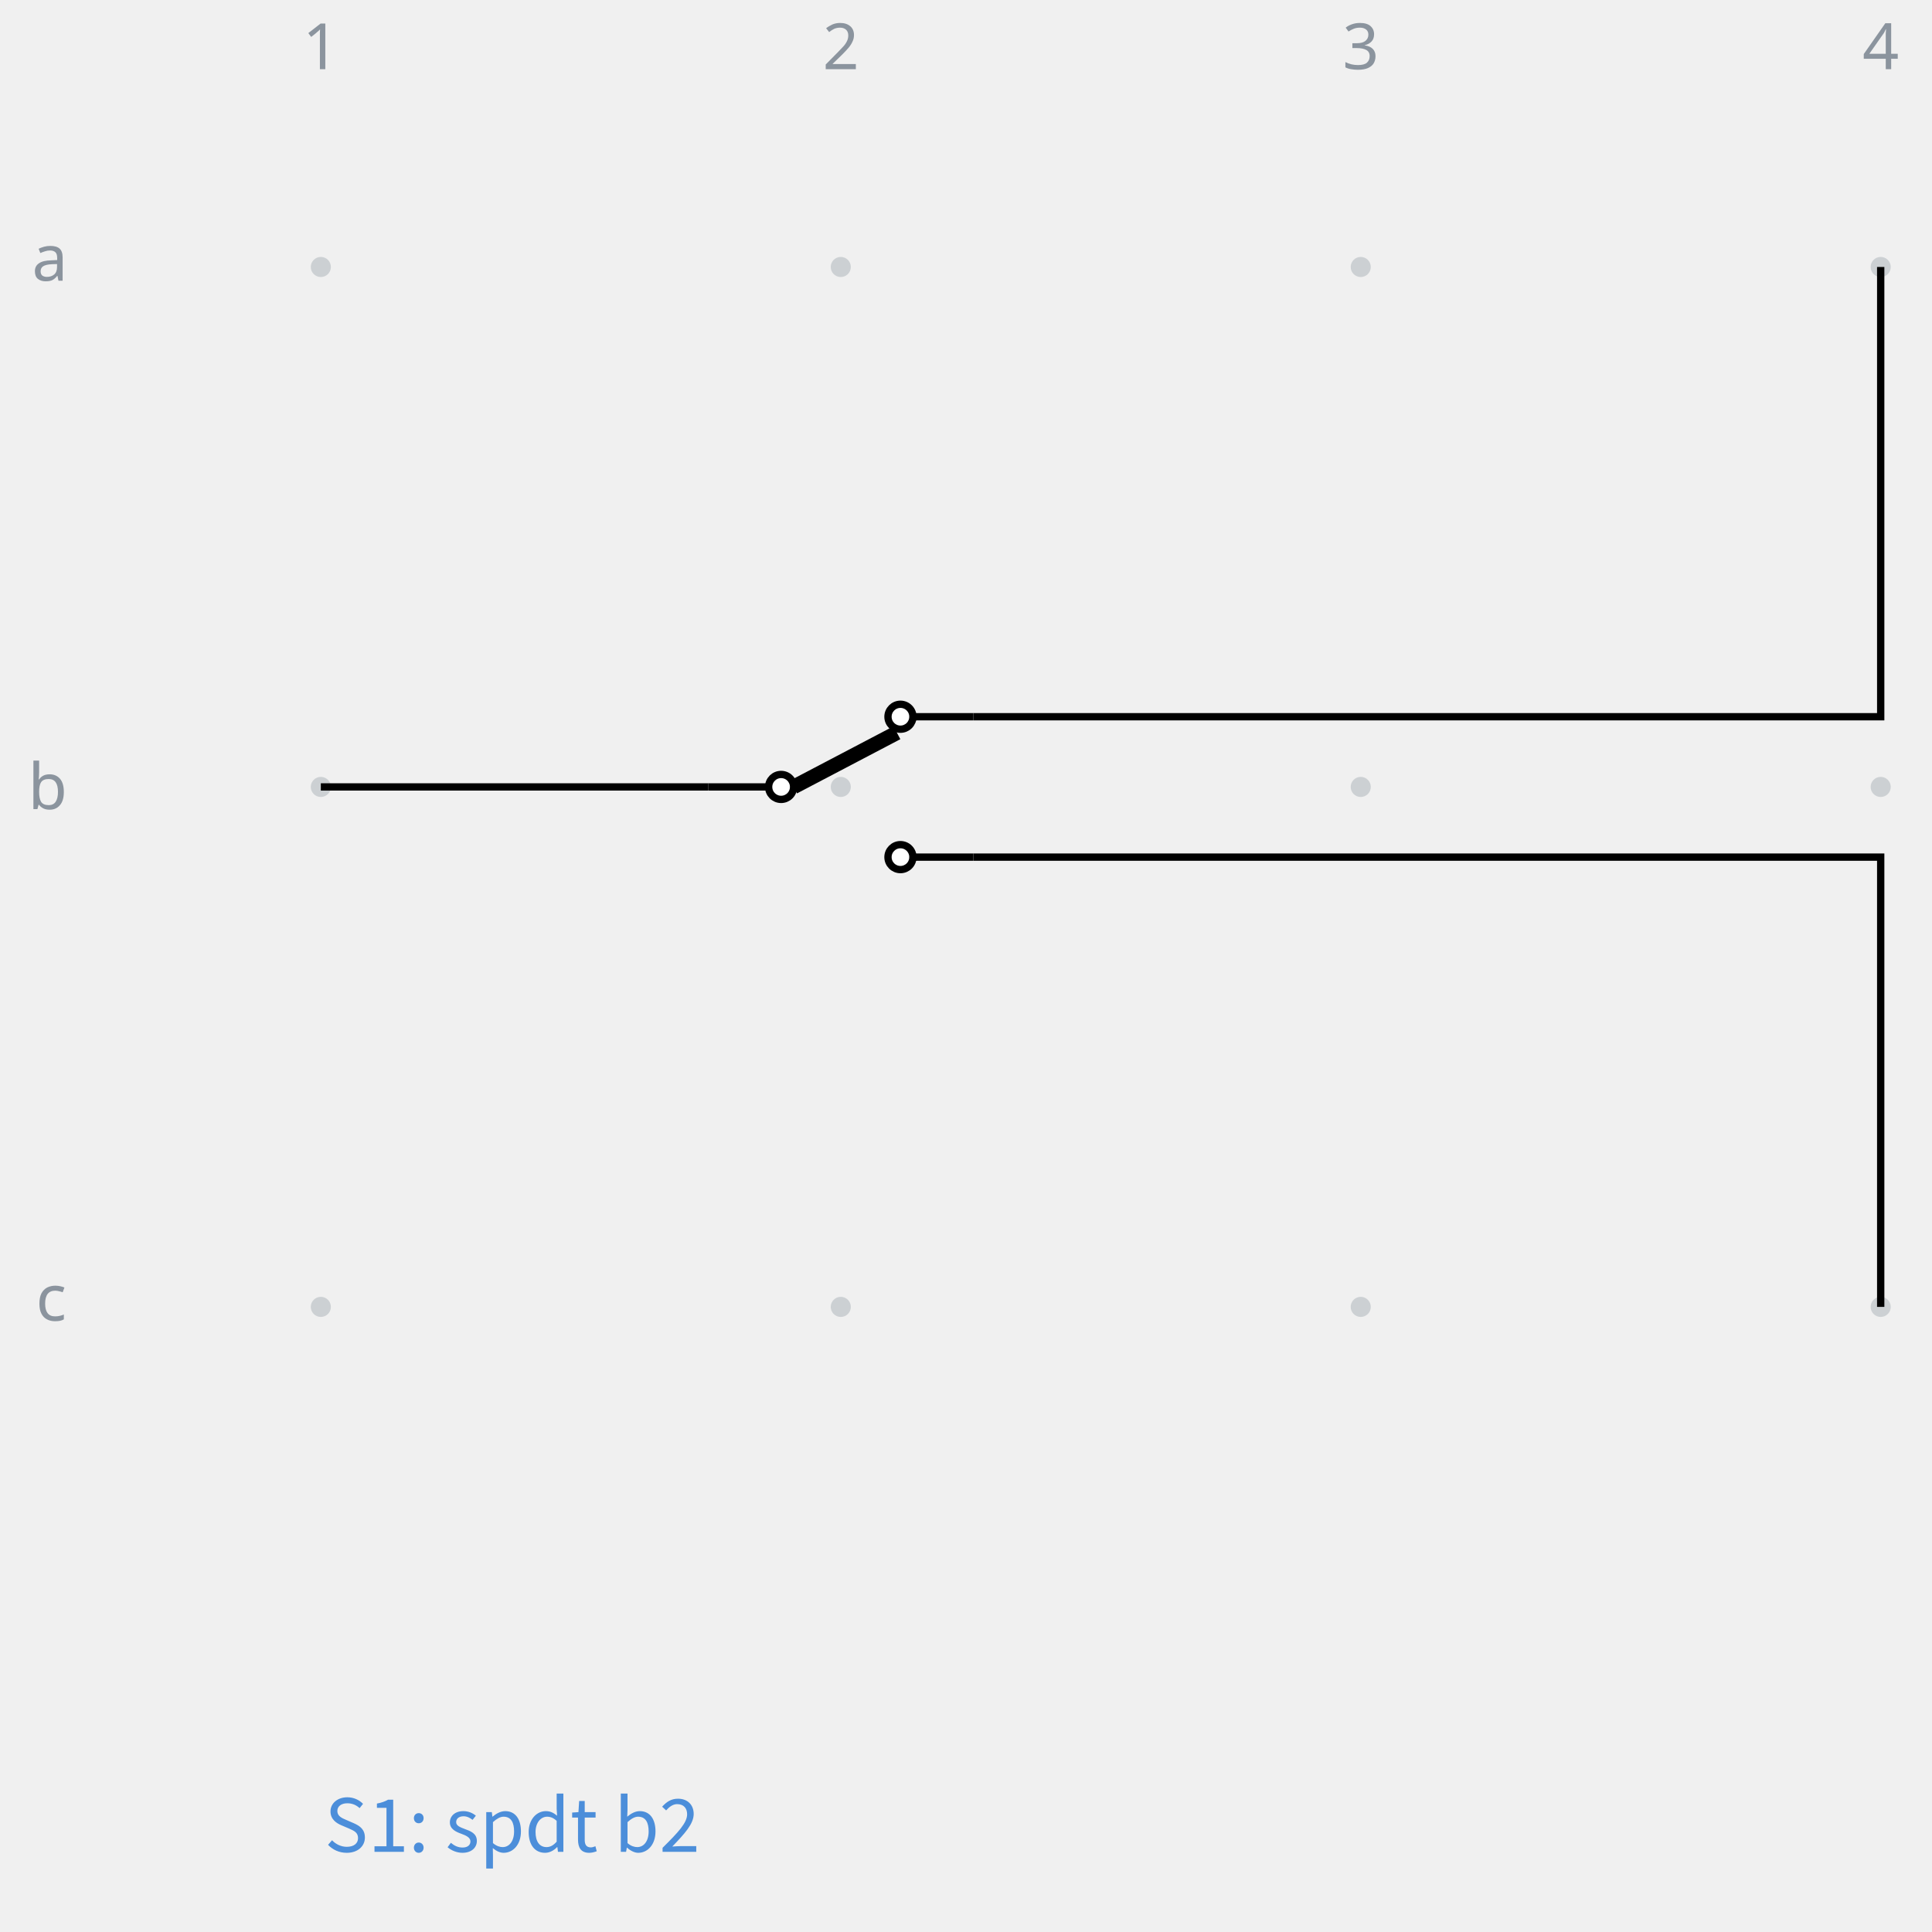
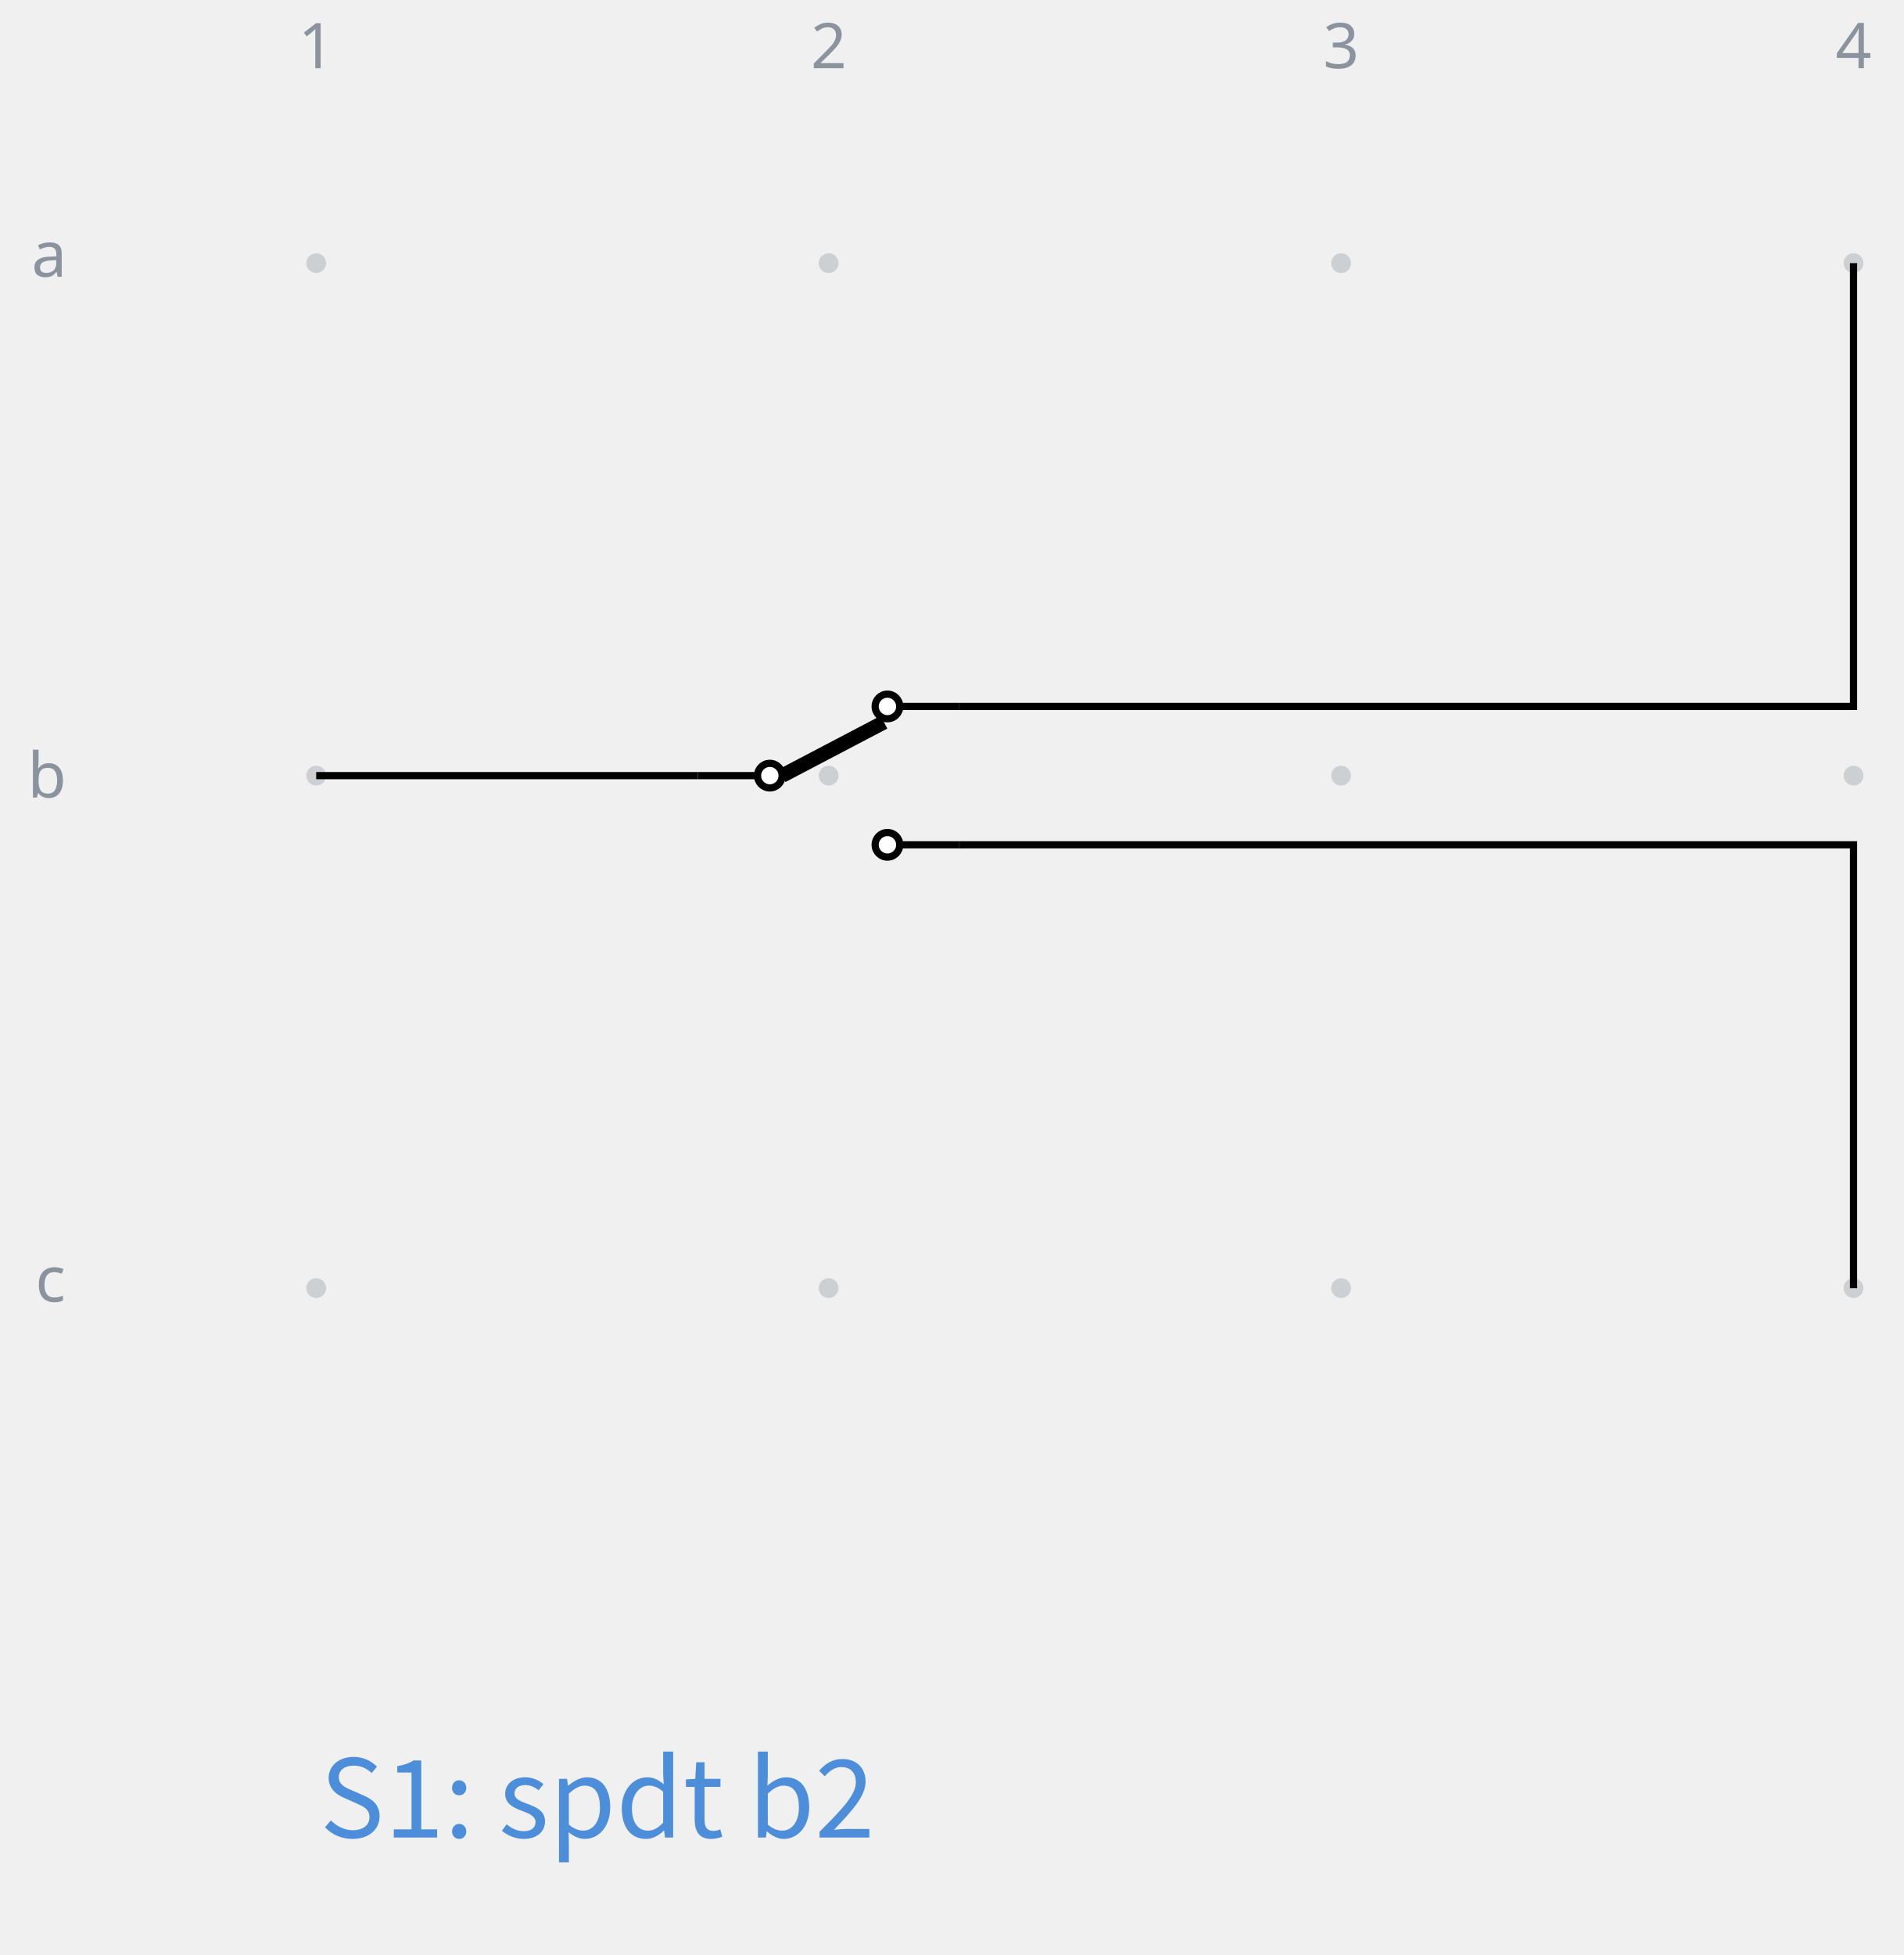
- <svg xmlns="http://www.w3.org/2000/svg" data-circuit-fence="0.1.0" fill="currentColor" width="281.9" height="281.926" viewBox="-72 -72 211.425 211.444">
+ <svg xmlns="http://www.w3.org/2000/svg" data-circuit-fence="0.1.0" fill="currentColor" width="281.9" height="289.437" viewBox="-72 -72 211.425 217.078">
  <g stroke="currentColor" stroke-miterlimit="10" stroke-width=".8">
    <path fill="#8b949e" fill-opacity=".35" stroke="none" stroke-opacity=".35" d="M-35.787-42.781a1.1 1.1 0 1 0-2.2 0 1.1 1.1 0 0 0 2.2 0M-35.787 14.124a1.1 1.1 0 1 0-2.2 0 1.1 1.1 0 0 0 2.2 0M-35.787 71.03a1.1 1.1 0 1 0-2.2 0 1.1 1.1 0 0 0 2.2 0M21.118-42.781a1.1 1.1 0 1 0-2.2 0 1.1 1.1 0 0 0 2.2 0M21.118 14.124a1.1 1.1 0 1 0-2.2 0 1.1 1.1 0 0 0 2.2 0M21.118 71.03a1.1 1.1 0 1 0-2.2 0 1.1 1.1 0 0 0 2.2 0M78.024-42.781a1.1 1.1 0 1 0-2.2 0 1.1 1.1 0 0 0 2.2 0M78.024 14.124a1.1 1.1 0 1 0-2.2 0 1.1 1.1 0 0 0 2.2 0M78.024 71.03a1.1 1.1 0 1 0-2.2 0 1.1 1.1 0 0 0 2.2 0M134.93-42.781a1.1 1.1 0 1 0-2.2 0 1.1 1.1 0 0 0 2.2 0M134.93 14.124a1.1 1.1 0 1 0-2.2 0 1.1 1.1 0 0 0 2.2 0M134.93 71.03a1.1 1.1 0 1 0-2.2 0 1.1 1.1 0 0 0 2.2 0m-1.1 0" />
    <g fill="#8b949e" stroke="#8b949e">
      <text x="-36.887" y="-42.781" fill="#8b949e" stroke="none" font-family="cmr7" font-size="7" transform="translate(-1.993 -21.645)">1</text>
    </g>
    <g fill="#8b949e" stroke="#8b949e">
      <text x="-36.887" y="-42.781" fill="#8b949e" stroke="none" font-family="cmr7" font-size="7" transform="translate(54.912 -21.645)">2</text>
    </g>
    <g fill="#8b949e" stroke="#8b949e">
      <text x="-36.887" y="-42.781" fill="#8b949e" stroke="none" font-family="cmr7" font-size="7" transform="translate(111.818 -21.645)">3</text>
    </g>
    <g fill="#8b949e" stroke="#8b949e">
      <text x="-36.887" y="-42.781" fill="#8b949e" stroke="none" font-family="cmr7" font-size="7" transform="translate(168.723 -21.645)">4</text>
    </g>
    <g fill="#8b949e" stroke="#8b949e">
      <text x="-36.887" y="-42.781" fill="#8b949e" stroke="none" font-family="cmr7" font-size="7" transform="translate(-31.62 1.507)">a</text>
    </g>
    <g fill="#8b949e" stroke="#8b949e">
      <text x="-36.887" y="-42.781" fill="#8b949e" stroke="none" font-family="cmr7" font-size="7" transform="translate(-32.05 59.336)">b</text>
    </g>
    <g fill="#8b949e" stroke="#8b949e">
      <text x="-36.887" y="-42.781" fill="#8b949e" stroke="none" font-family="cmr7" font-size="7" transform="translate(-31.189 115.318)">c</text>
    </g>
    <path fill="none" d="M34.53 6.442h-7.982m7.981 15.364h-7.98M5.506 14.124h7.981" />
    <g fill="#ffffff">
      <path d="M27.914 6.442a1.365 1.365 0 1 0-2.731 0 1.365 1.365 0 0 0 2.73 0Zm-1.366 0" />
    </g>
    <g fill="#ffffff">
      <path d="M27.914 21.806a1.365 1.365 0 1 0-2.731 0 1.365 1.365 0 0 0 2.73 0Zm-1.366 0" />
    </g>
    <g fill="#ffffff">
      <path d="M14.854 14.124a1.365 1.365 0 1 0-2.731 0 1.365 1.365 0 0 0 2.73 0Zm-1.366 0" />
    </g>
    <path fill="none" stroke-width="1.6" d="m14.854 14.124 11.31-5.932" />
    <path fill="none" d="M-36.887 14.124H5.507M34.53 6.442h99.3v-49.223M34.53 21.806h99.3V71.03" />
    <g>
-       <text x="-36.887" y="-42.781" fill="#4c8eda" stroke="none" font-family="'Noto Sans CJK JP','Noto Sans JP','Hiragino Sans','Yu Gothic',sans-serif" font-size="8" transform="translate(.4 173.45)">S1: spdt b2</text>
+       <text x="-36.887" y="-42.781" fill="#4c8eda" stroke="none" font-family="'Noto Sans CJK JP','Noto Sans JP','Hiragino Sans','Yu Gothic',sans-serif" font-size="12" transform="translate(.4 174.816)">S1: spdt b2</text>
    </g>
  </g>
</svg>
